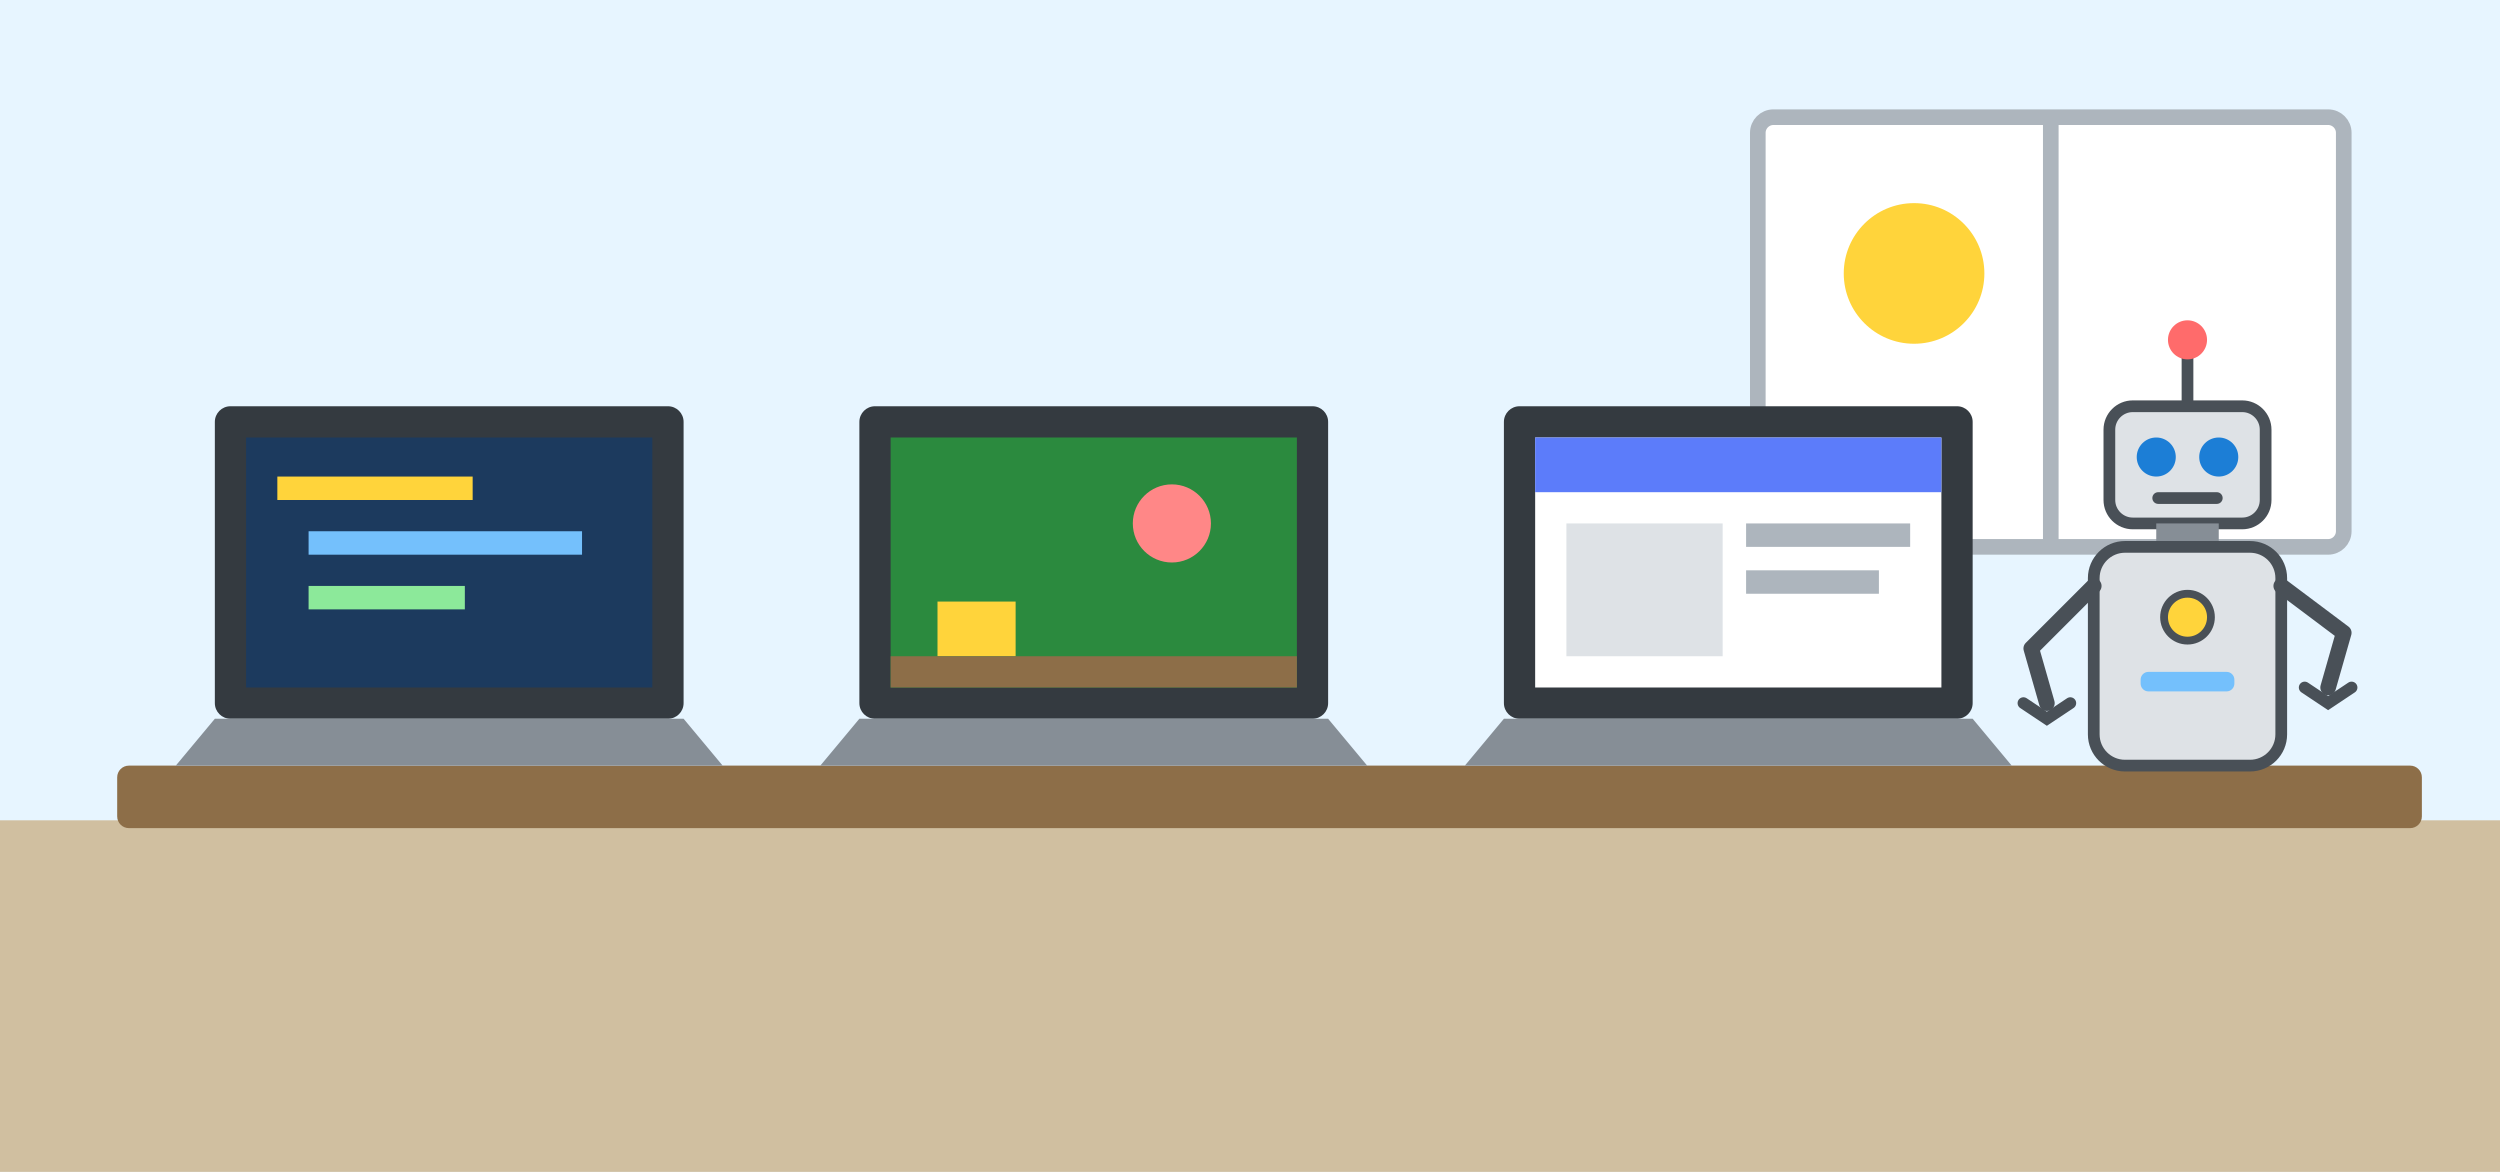
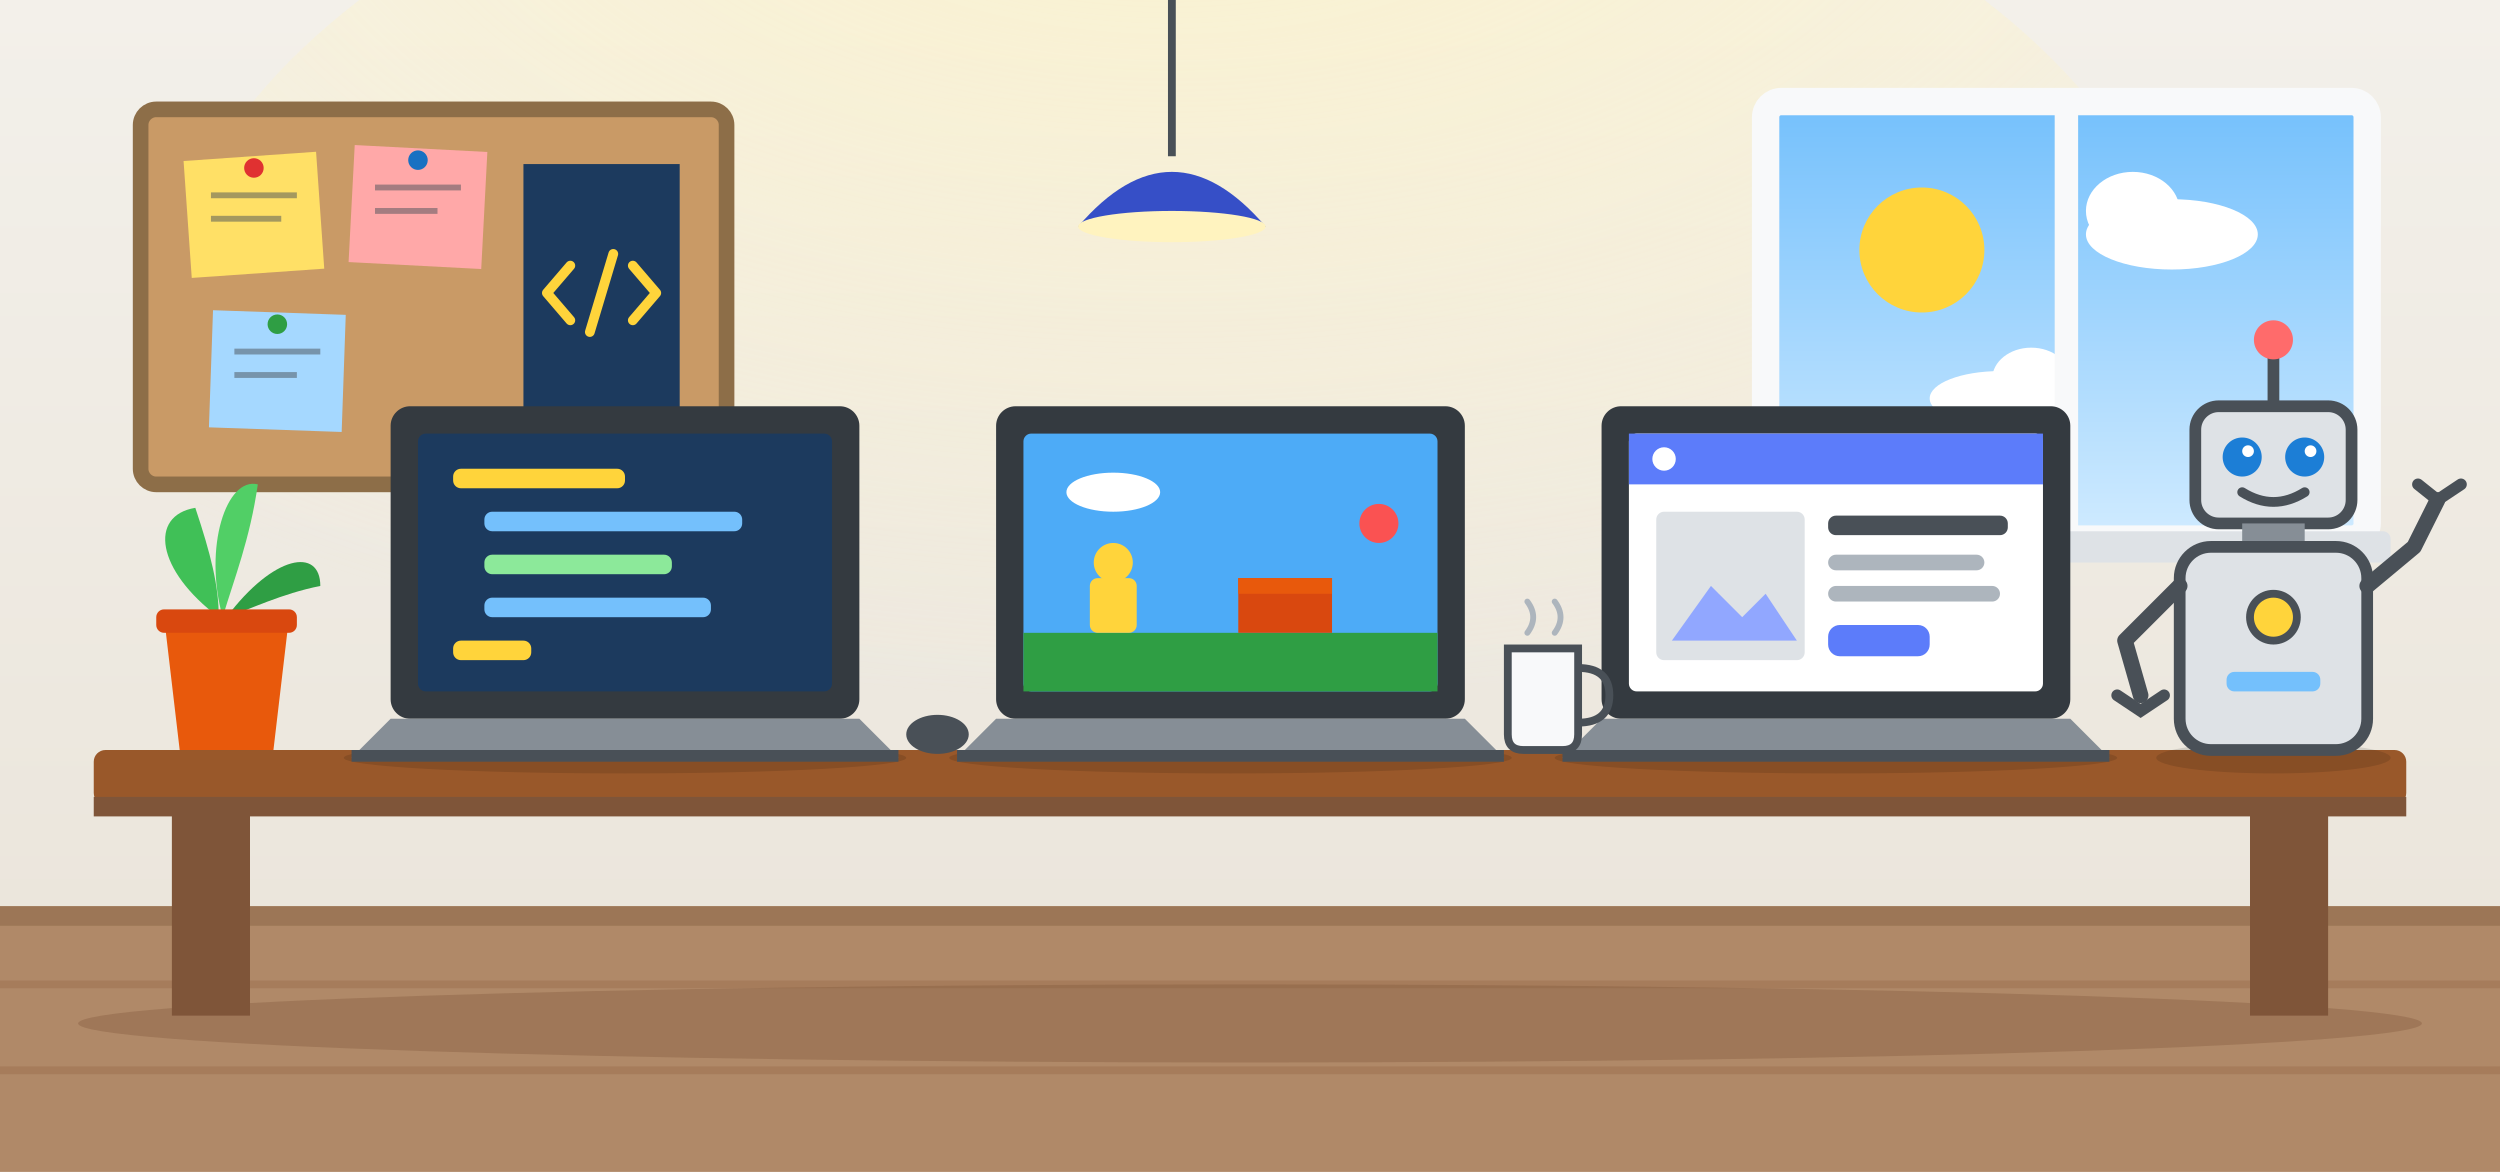
<svg xmlns="http://www.w3.org/2000/svg" viewBox="0 0 640 300" width="640" height="300">
-   <rect width="640" height="300" fill="#e7f5ff" />
-   <rect x="0" y="210" width="640" height="90" fill="#d0bfa0" />
-   <rect x="30" y="196" width="590" height="16" rx="3" fill="#8d6e48" />
-   <rect x="450" y="30" width="150" height="110" rx="4" fill="#ffffff" stroke="#adb5bd" stroke-width="4" />
-   <line x1="525" y1="30" x2="525" y2="140" stroke="#adb5bd" stroke-width="4" />
-   <circle cx="490" cy="70" r="18" fill="#ffd43b" />
-   <g transform="translate(55 104)">
-     <rect width="120" height="80" rx="4" fill="#343a40" />
-     <rect x="8" y="8" width="104" height="64" fill="#1c3a5e" />
-     <rect x="16" y="18" width="50" height="6" fill="#ffd43b" />
-     <rect x="24" y="32" width="70" height="6" fill="#74c0fc" />
-     <rect x="24" y="46" width="40" height="6" fill="#8ce99a" />
-     <path d="M-10 92 H130 L120 80 H0 Z" fill="#868e96" />
+   <defs>
+     <linearGradient id="sky" x1="0" y1="0" x2="0" y2="1">
+       <stop offset="0" stop-color="#74c0fc" />
+       <stop offset="1" stop-color="#d0ebff" />
+     </linearGradient>
+     <linearGradient id="wall" x1="0" y1="0" x2="0" y2="1">
+       <stop offset="0" stop-color="#f3f0ea" />
+       <stop offset="1" stop-color="#e9e3d8" />
+     </linearGradient>
+     <radialGradient id="light" cx="0.5" cy="0" r="0.8">
+       <stop offset="0" stop-color="#fff3bf" stop-opacity="0.7" />
+       <stop offset="1" stop-color="#fff3bf" stop-opacity="0" />
+     </radialGradient>
+   </defs>
+   <rect width="640" height="300" fill="url(#wall)" />
+   <rect x="0" y="232" width="640" height="68" fill="#b08968" />
+   <rect x="0" y="232" width="640" height="5" fill="#9c7656" />
+   <path d="M0 252 H640 M0 274 H640" stroke="#a67c5b" stroke-width="2" />
+   <ellipse cx="300" cy="90" rx="260" ry="150" fill="url(#light)" />
+   <g transform="translate(36 28)">
+     <rect width="150" height="96" rx="4" fill="#c99a66" stroke="#8d6e48" stroke-width="4" />
+     <rect x="12" y="12" width="34" height="30" fill="#ffe066" transform="rotate(-4 29 27)" />
+     <rect x="54" y="10" width="34" height="30" fill="#ffa8a8" transform="rotate(3 71 25)" />
+     <rect x="18" y="52" width="34" height="30" fill="#a5d8ff" transform="rotate(2 35 67)" />
+     <rect x="98" y="14" width="40" height="66" fill="#1c3a5e" />
+     <path d="M110 40 L104 47 L110 54 M126 40 L132 47 L126 54 M121 37 L115 57" fill="none" stroke="#ffd43b" stroke-width="2.5" stroke-linecap="round" stroke-linejoin="round" />
+     <circle cx="29" cy="15" r="2.5" fill="#e03131" />
+     <circle cx="71" cy="13" r="2.5" fill="#1971c2" />
+     <circle cx="35" cy="55" r="2.5" fill="#2f9e44" />
+     <path d="M18 22 H40 M18 28 H36 M60 20 H82 M60 26 H76 M24 62 H46 M24 68 H40" stroke="#495057" stroke-width="1.5" opacity="0.5" />
  </g>
-   <g transform="translate(220 104)">
-     <rect width="120" height="80" rx="4" fill="#343a40" />
-     <rect x="8" y="8" width="104" height="64" fill="#2b8a3e" />
-     <rect x="20" y="50" width="20" height="14" fill="#ffd43b" />
-     <circle cx="80" cy="30" r="10" fill="#ff8787" />
-     <rect x="8" y="64" width="104" height="8" fill="#8d6e48" />
-     <path d="M-10 92 H130 L120 80 H0 Z" fill="#868e96" />
+   <g transform="translate(452 26)">
+     <rect width="154" height="112" rx="4" fill="url(#sky)" />
+     <circle cx="40" cy="38" r="16" fill="#ffd43b" />
+     <g fill="#ffffff">
+       <ellipse cx="104" cy="34" rx="22" ry="9" />
+       <ellipse cx="94" cy="28" rx="12" ry="10" />
+       <ellipse cx="60" cy="76" rx="18" ry="7" />
+       <ellipse cx="68" cy="71" rx="10" ry="8" />
+     </g>
+     <rect width="154" height="112" rx="4" fill="none" stroke="#f8f9fa" stroke-width="7" />
+     <line x1="77" y1="0" x2="77" y2="112" stroke="#f8f9fa" stroke-width="6" />
+     <rect x="-6" y="110" width="166" height="8" rx="2" fill="#dee2e6" />
  </g>
-   <g transform="translate(385 104)">
-     <rect width="120" height="80" rx="4" fill="#343a40" />
-     <rect x="8" y="8" width="104" height="64" fill="#ffffff" />
-     <rect x="8" y="8" width="104" height="14" fill="#5c7cfa" />
-     <rect x="16" y="30" width="40" height="34" fill="#dee2e6" />
-     <rect x="62" y="30" width="42" height="6" fill="#adb5bd" />
-     <rect x="62" y="42" width="34" height="6" fill="#adb5bd" />
-     <path d="M-10 92 H130 L120 80 H0 Z" fill="#868e96" />
+   <line x1="300" y1="0" x2="300" y2="40" stroke="#495057" stroke-width="2" />
+   <path d="M276 58 Q300 30 324 58 Z" fill="#364fc7" />
+   <ellipse cx="300" cy="58" rx="24" ry="4" fill="#fff3bf" />
+   <ellipse cx="320" cy="262" rx="300" ry="10" fill="#7f5539" opacity="0.35" />
+   <rect x="44" y="204" width="20" height="56" fill="#7f5539" />
+   <rect x="576" y="204" width="20" height="56" fill="#7f5539" />
+   <rect x="24" y="192" width="592" height="14" rx="3" fill="#99582a" />
+   <rect x="24" y="204" width="592" height="5" fill="#7f5539" />
+   <g transform="translate(36 132)">
+     <path d="M20 26 C4 14 2 0 14 -2 C18 10 20 18 20 26 Z" fill="#40c057" />
+     <path d="M22 26 C34 10 46 8 46 18 C36 20 28 24 22 26 Z" fill="#2f9e44" />
+     <path d="M21 26 C16 8 22 -10 30 -8 C28 6 24 16 21 26 Z" fill="#51cf66" />
+     <path d="M6 26 H38 L34 60 H10 Z" fill="#e8590c" />
+     <rect x="4" y="24" width="36" height="6" rx="2" fill="#d9480f" />
  </g>
-   <g transform="translate(530 100)">
+   <g fill="#000000" opacity="0.12">
+     <ellipse cx="160" cy="194" rx="72" ry="4" />
+     <ellipse cx="315" cy="194" rx="72" ry="4" />
+     <ellipse cx="470" cy="194" rx="72" ry="4" />
+   </g>
+   <g transform="translate(100 104)">
+     <rect width="120" height="80" rx="5" fill="#343a40" />
+     <rect x="7" y="7" width="106" height="66" rx="2" fill="#1c3a5e" />
+     <rect x="16" y="16" width="44" height="5" rx="2" fill="#ffd43b" />
+     <rect x="24" y="27" width="66" height="5" rx="2" fill="#74c0fc" />
+     <rect x="24" y="38" width="48" height="5" rx="2" fill="#8ce99a" />
+     <rect x="24" y="49" width="58" height="5" rx="2" fill="#74c0fc" />
+     <rect x="16" y="60" width="20" height="5" rx="2" fill="#ffd43b" />
+     <path d="M-10 90 H130 L120 80 H0 Z" fill="#868e96" />
+     <rect x="-10" y="88" width="140" height="3" fill="#495057" />
+   </g>
+   <g transform="translate(255 104)">
+     <rect width="120" height="80" rx="5" fill="#343a40" />
+     <rect x="7" y="7" width="106" height="66" rx="2" fill="#4dabf7" />
+     <ellipse cx="30" cy="22" rx="12" ry="5" fill="#ffffff" />
+     <rect x="7" y="58" width="106" height="15" fill="#2f9e44" />
+     <rect x="62" y="44" width="24" height="14" fill="#d9480f" />
+     <rect x="62" y="44" width="24" height="4" fill="#e8590c" />
+     <rect x="24" y="44" width="12" height="14" rx="2" fill="#ffd43b" />
+     <circle cx="30" cy="40" r="5" fill="#ffd43b" />
+     <circle cx="98" cy="30" r="5" fill="#fa5252" />
+     <path d="M-10 90 H130 L120 80 H0 Z" fill="#868e96" />
+     <rect x="-10" y="88" width="140" height="3" fill="#495057" />
+   </g>
+   <g transform="translate(410 104)">
+     <rect width="120" height="80" rx="5" fill="#343a40" />
+     <rect x="7" y="7" width="106" height="66" rx="2" fill="#ffffff" />
+     <rect x="7" y="7" width="106" height="13" fill="#5c7cfa" />
+     <circle cx="16" cy="13.5" r="3" fill="#ffffff" />
+     <rect x="14" y="27" width="38" height="38" rx="2" fill="#dee2e6" />
+     <path d="M18 60 L28 46 L36 54 L42 48 L50 60 Z" fill="#91a7ff" />
+     <rect x="58" y="28" width="46" height="5" rx="2" fill="#495057" />
+     <rect x="58" y="38" width="40" height="4" rx="2" fill="#adb5bd" />
+     <rect x="58" y="46" width="44" height="4" rx="2" fill="#adb5bd" />
+     <rect x="58" y="56" width="26" height="8" rx="3" fill="#5c7cfa" />
+     <path d="M-10 90 H130 L120 80 H0 Z" fill="#868e96" />
+     <rect x="-10" y="88" width="140" height="3" fill="#495057" />
+   </g>
+   <ellipse cx="240" cy="188" rx="8" ry="5" fill="#495057" />
+   <g transform="translate(386 162)">
+     <path d="M0 4 H18 V26 Q18 30 14 30 H4 Q0 30 0 26 Z" fill="#f8f9fa" stroke="#495057" stroke-width="2" />
+     <path d="M18 9 Q26 9 26 16 Q26 23 18 23" fill="none" stroke="#495057" stroke-width="2" />
+     <path d="M5 0 Q8 -4 5 -8 M12 0 Q15 -4 12 -8" fill="none" stroke="#adb5bd" stroke-width="1.5" stroke-linecap="round" />
+   </g>
+   <ellipse cx="582" cy="194" rx="30" ry="4" fill="#000000" opacity="0.12" />
+   <g transform="translate(552 100)">
    <line x1="30" y1="4" x2="30" y2="-10" stroke="#495057" stroke-width="3" />
    <circle cx="30" cy="-13" r="5" fill="#ff6b6b" />
    <rect x="10" y="4" width="40" height="30" rx="6" fill="#dee2e6" stroke="#495057" stroke-width="3" />
    <circle cx="22" cy="17" r="5" fill="#1c7ed6" />
    <circle cx="38" cy="17" r="5" fill="#1c7ed6" />
-     <rect x="21" y="26" width="18" height="3" rx="1.5" fill="#495057" />
+     <circle cx="23.5" cy="15.5" r="1.5" fill="#ffffff" />
+     <circle cx="39.5" cy="15.5" r="1.5" fill="#ffffff" />
+     <path d="M22 26 Q30 31 38 26" fill="none" stroke="#495057" stroke-width="2.5" stroke-linecap="round" />
    <rect x="22" y="34" width="16" height="6" fill="#868e96" />
-     <rect x="6" y="40" width="48" height="56" rx="8" fill="#dee2e6" stroke="#495057" stroke-width="3" />
+     <rect x="6" y="40" width="48" height="52" rx="8" fill="#dee2e6" stroke="#495057" stroke-width="3" />
    <circle cx="30" cy="58" r="6" fill="#ffd43b" stroke="#495057" stroke-width="2" />
    <rect x="18" y="72" width="24" height="5" rx="2" fill="#74c0fc" />
-     <path d="M6 50 L-10 66 L-6 80" fill="none" stroke="#495057" stroke-width="4" stroke-linecap="round" stroke-linejoin="round" />
-     <path d="M-12 80 L-6 84 L0 80" fill="none" stroke="#495057" stroke-width="3" stroke-linecap="round" />
-     <path d="M54 50 L70 62 L66 76" fill="none" stroke="#495057" stroke-width="4" stroke-linecap="round" stroke-linejoin="round" />
-     <path d="M60 76 L66 80 L72 76" fill="none" stroke="#495057" stroke-width="3" stroke-linecap="round" />
+     <path d="M6 50 L-8 64 L-4 78" fill="none" stroke="#495057" stroke-width="4" stroke-linecap="round" stroke-linejoin="round" />
+     <path d="M-10 78 L-4 82 L2 78" fill="none" stroke="#495057" stroke-width="3" stroke-linecap="round" />
+     <path d="M54 50 L66 40 L72 28" fill="none" stroke="#495057" stroke-width="4" stroke-linecap="round" stroke-linejoin="round" />
+     <path d="M67 24 L72 28 L78 24" fill="none" stroke="#495057" stroke-width="3" stroke-linecap="round" />
  </g>
</svg>
